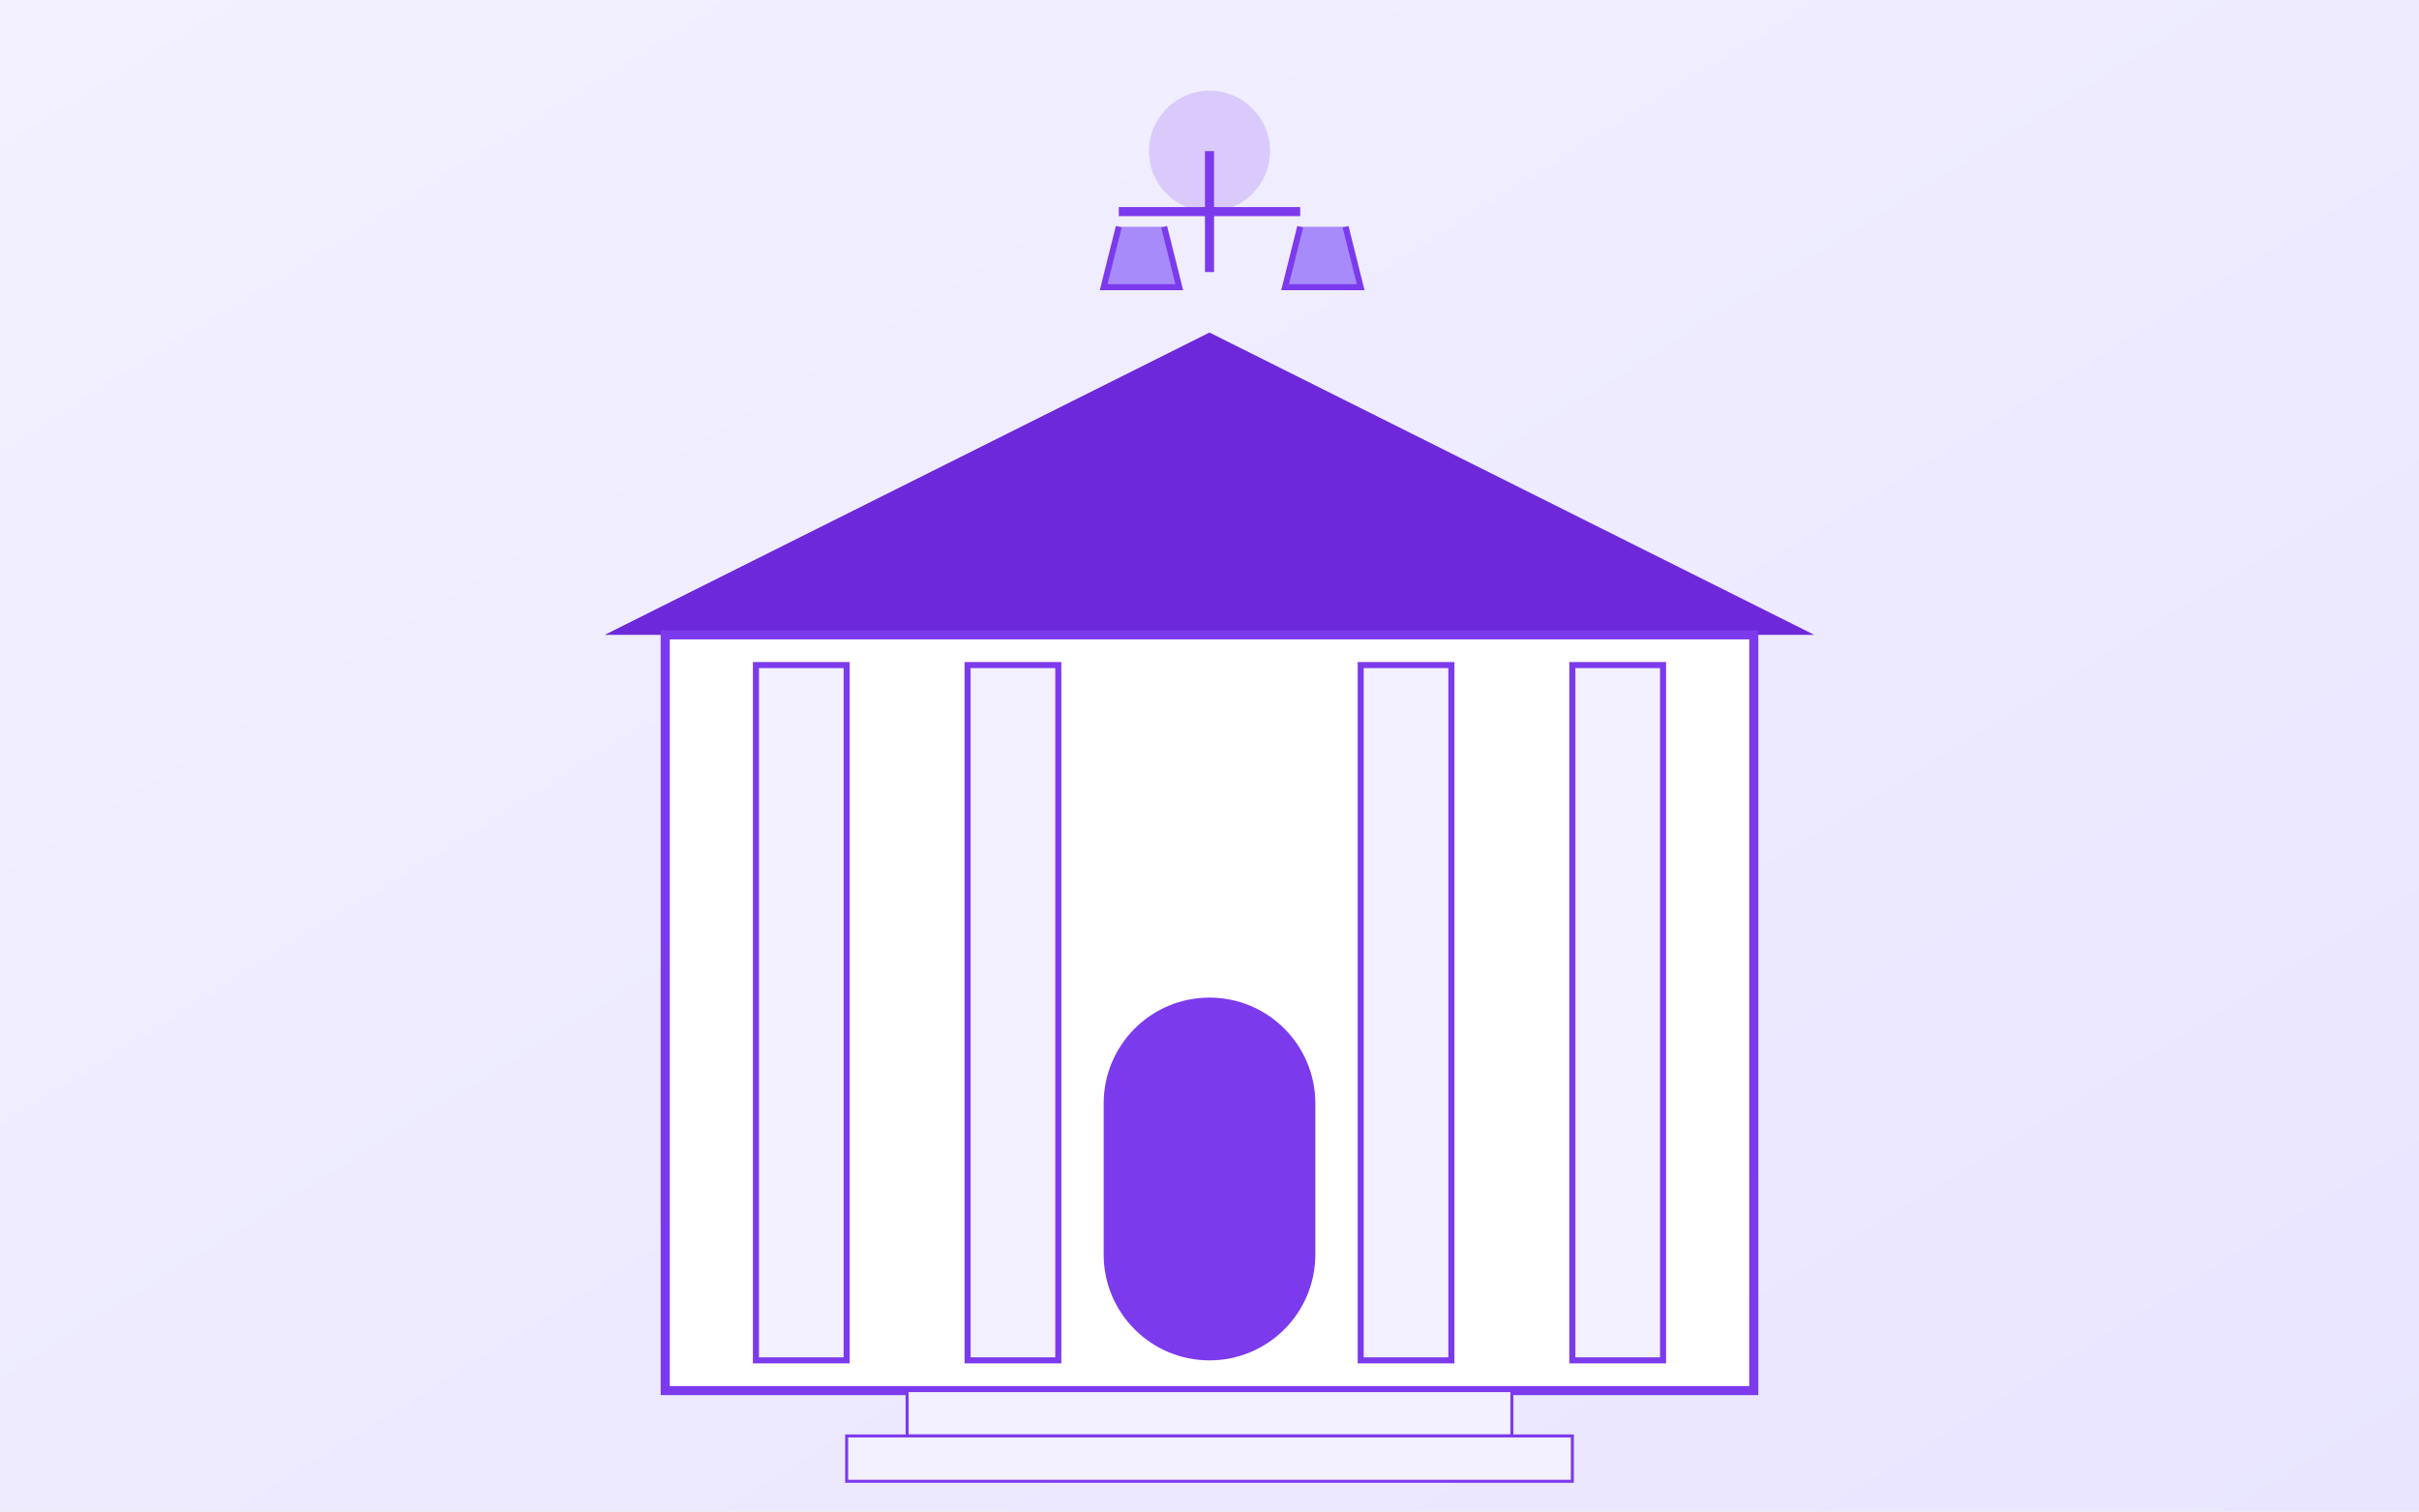
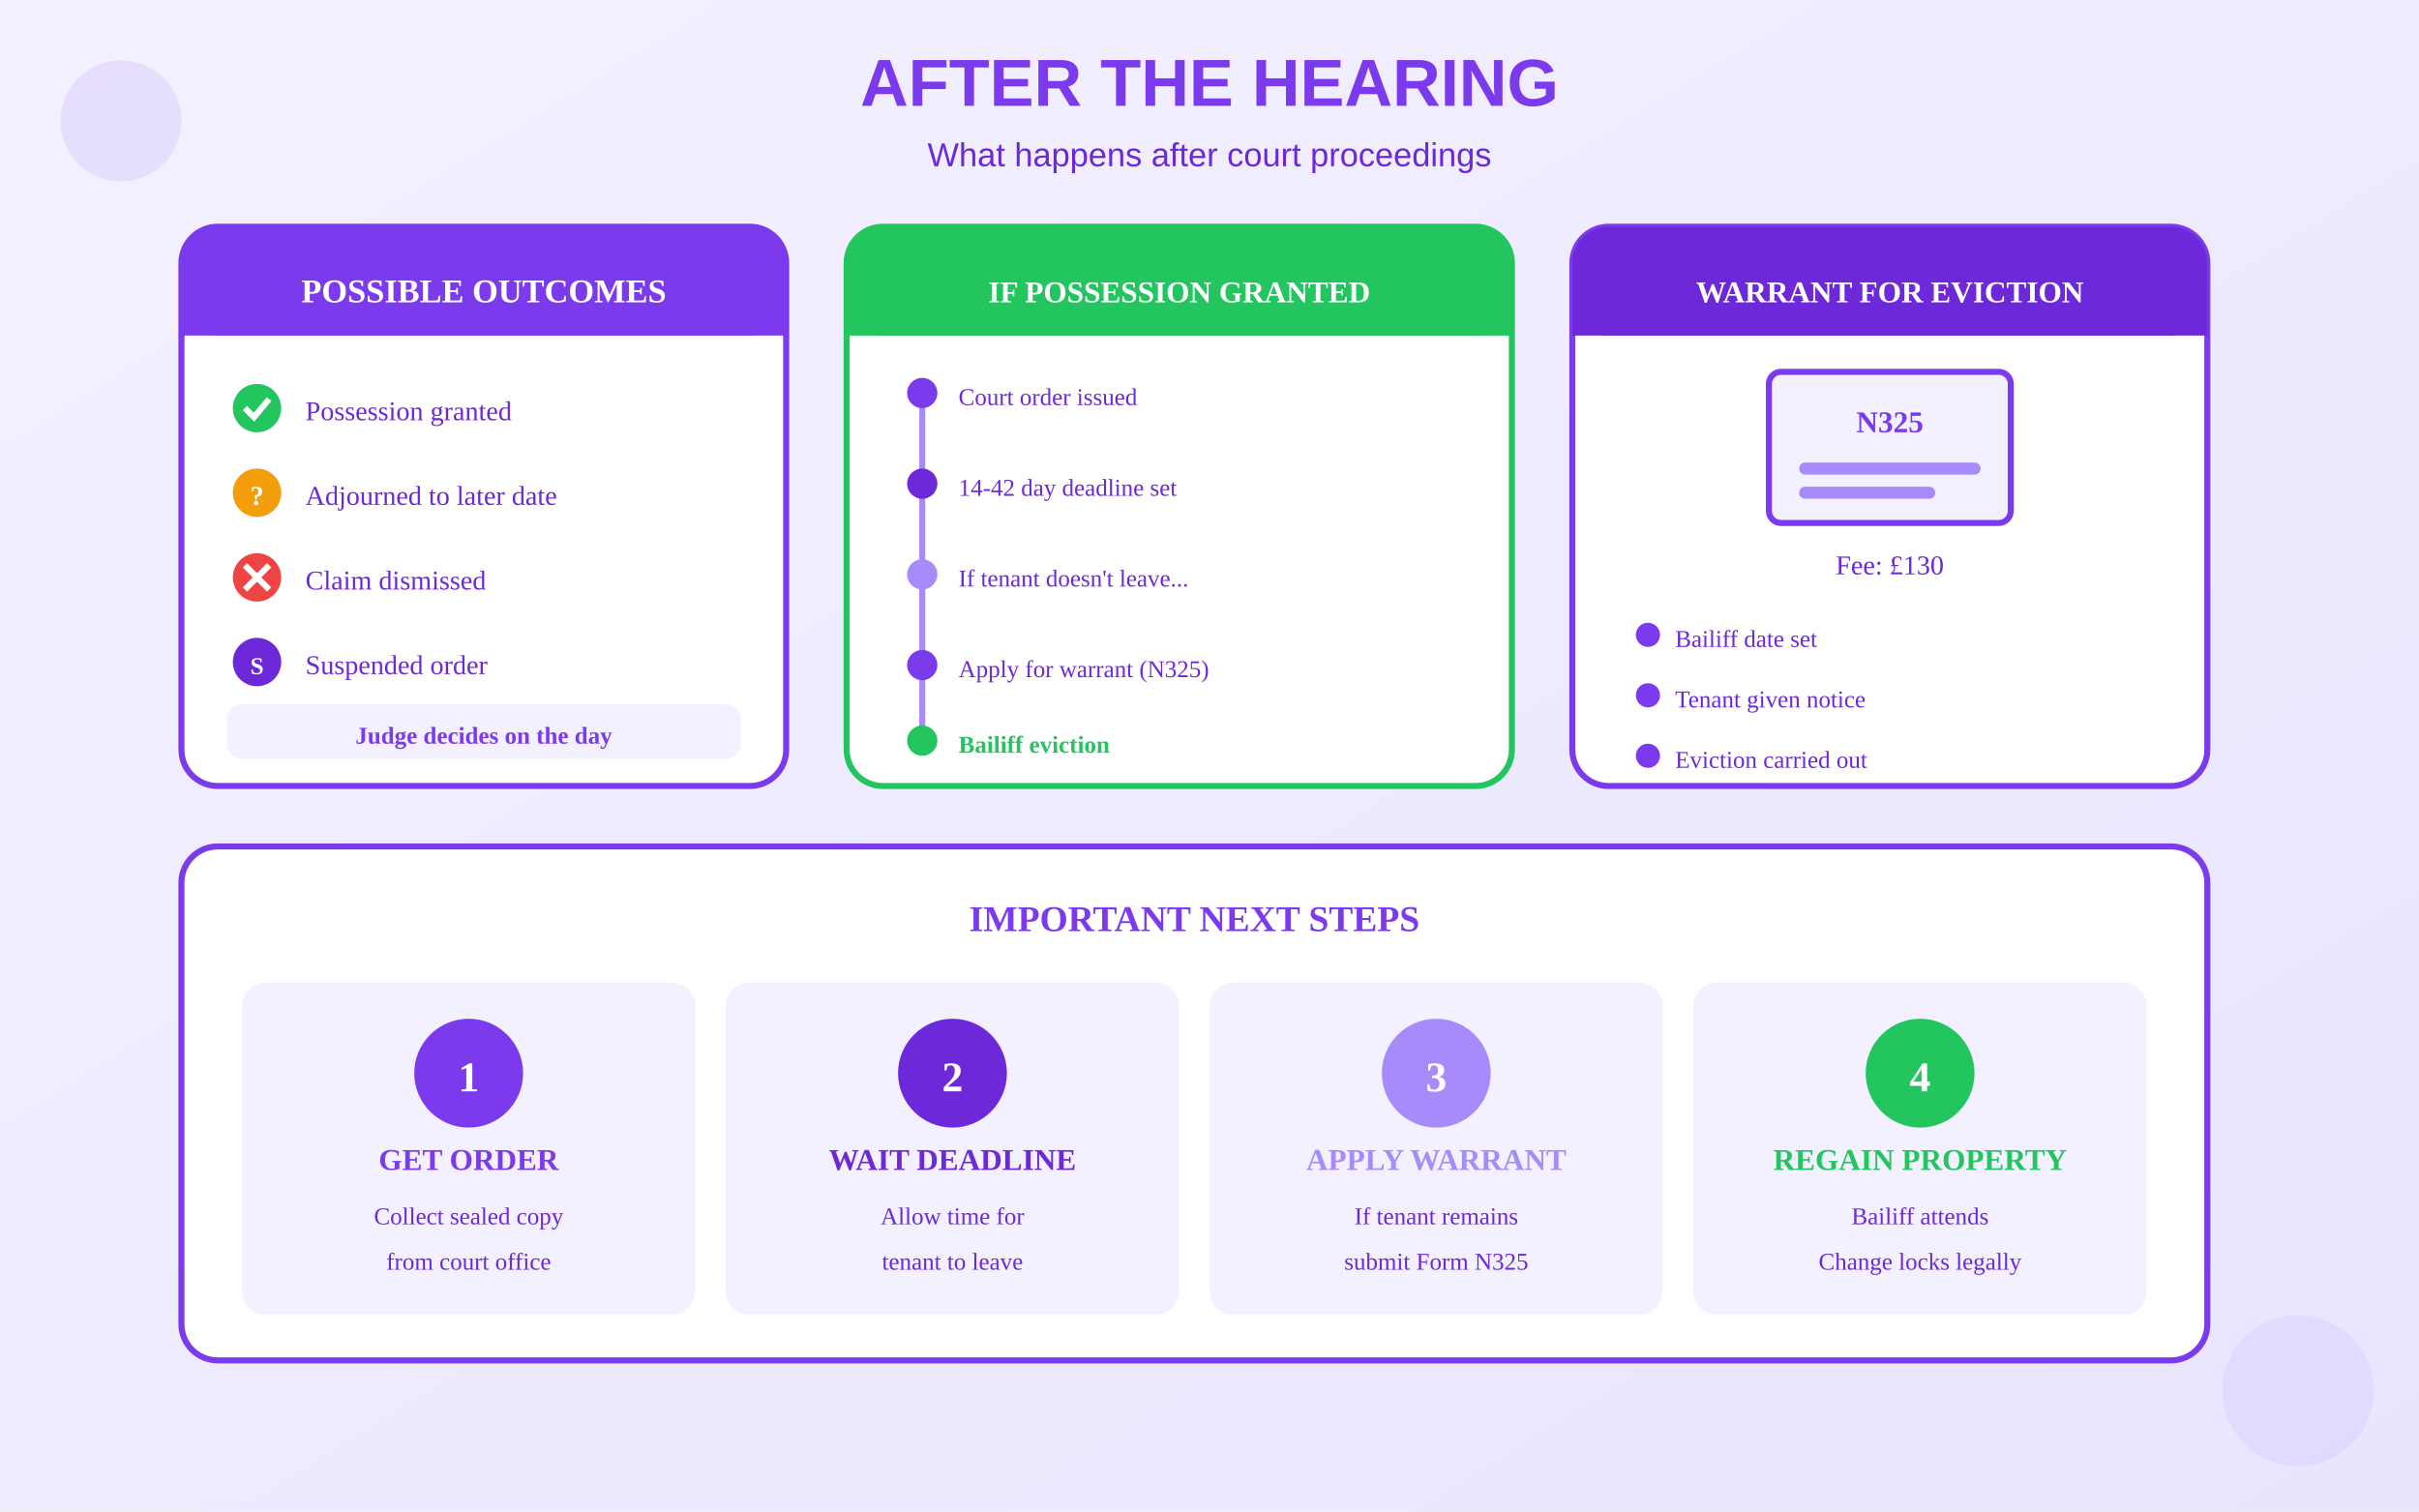
<svg xmlns="http://www.w3.org/2000/svg" viewBox="0 0 800 500">
  <defs>
    <linearGradient id="bgGrad" x1="0%" y1="0%" x2="100%" y2="100%">
      <stop offset="0%" style="stop-color:#F3F1FF" />
      <stop offset="100%" style="stop-color:#E9E5FF" />
    </linearGradient>
  </defs>
  <rect width="800" height="500" fill="url(#bgGrad)" />
-   <g transform="translate(200, 80)">
-     <path d="M0 130 L200 30 L400 130" fill="#6D28D9" />
-     <rect x="20" y="130" width="360" height="250" fill="white" stroke="#7C3AED" stroke-width="3" />
-     <rect x="50" y="140" width="30" height="230" fill="#F3F1FF" stroke="#7C3AED" stroke-width="2" />
-     <rect x="120" y="140" width="30" height="230" fill="#F3F1FF" stroke="#7C3AED" stroke-width="2" />
-     <rect x="250" y="140" width="30" height="230" fill="#F3F1FF" stroke="#7C3AED" stroke-width="2" />
-     <rect x="320" y="140" width="30" height="230" fill="#F3F1FF" stroke="#7C3AED" stroke-width="2" />
-     <rect x="165" y="250" width="70" height="120" rx="35" fill="#7C3AED" />
-     <rect x="100" y="380" width="200" height="15" fill="#F3F1FF" stroke="#7C3AED" stroke-width="1" />
-     <rect x="80" y="395" width="240" height="15" fill="#F3F1FF" stroke="#7C3AED" stroke-width="1" />
+   <text x="400" y="35" text-anchor="middle" fill="#7C3AED" font-size="22" font-weight="bold" font-family="Arial">AFTER THE HEARING</text>
+   <text x="400" y="55" text-anchor="middle" fill="#6D28D9" font-size="11" font-family="Arial">What happens after court proceedings</text>
+   <g transform="translate(60, 75)">
+     <rect x="0" y="0" width="200" height="185" rx="12" fill="white" stroke="#7C3AED" stroke-width="2" />
+     <rect x="0" y="0" width="200" height="36" rx="12" fill="#7C3AED" />
+     <rect x="0" y="24" width="200" height="12" fill="#7C3AED" />
+     <text x="100" y="25" text-anchor="middle" fill="white" font-size="11" font-weight="bold">POSSIBLE OUTCOMES</text>
+     <g transform="translate(15, 50)">
+       <circle cx="10" cy="10" r="8" fill="#22C55E" />
+       <path d="M6 10 L9 13 L14 7" stroke="white" stroke-width="2" fill="none" />
+       <text x="26" y="14" fill="#6D28D9" font-size="9">Possession granted</text>
+     </g>
+     <g transform="translate(15, 78)">
+       <circle cx="10" cy="10" r="8" fill="#F59E0B" />
+       <text x="10" y="14" text-anchor="middle" fill="white" font-size="9" font-weight="bold">?</text>
+       <text x="26" y="14" fill="#6D28D9" font-size="9">Adjourned to later date</text>
+     </g>
+     <g transform="translate(15, 106)">
+       <circle cx="10" cy="10" r="8" fill="#EF4444" />
+       <path d="M6 6 L14 14 M14 6 L6 14" stroke="white" stroke-width="2" />
+       <text x="26" y="14" fill="#6D28D9" font-size="9">Claim dismissed</text>
+     </g>
+     <g transform="translate(15, 134)">
+       <circle cx="10" cy="10" r="8" fill="#6D28D9" />
+       <text x="10" y="14" text-anchor="middle" fill="white" font-size="8" font-weight="bold">S</text>
+       <text x="26" y="14" fill="#6D28D9" font-size="9">Suspended order</text>
+     </g>
+     <rect x="15" y="158" width="170" height="18" rx="5" fill="#F3F1FF" />
+     <text x="100" y="171" text-anchor="middle" fill="#7C3AED" font-size="8" font-weight="bold">Judge decides on the day</text>
  </g>
-   <g transform="translate(350, 25)">
-     <circle cx="50" cy="25" r="20" fill="#7C3AED" opacity="0.2" />
-     <line x1="50" y1="25" x2="50" y2="65" stroke="#7C3AED" stroke-width="3" />
-     <line x1="20" y1="45" x2="80" y2="45" stroke="#7C3AED" stroke-width="3" />
-     <path d="M20 50 L15 70 L40 70 L35 50" fill="#A78BFA" stroke="#7C3AED" stroke-width="2" />
-     <path d="M80 50 L75 70 L100 70 L95 50" fill="#A78BFA" stroke="#7C3AED" stroke-width="2" />
+   <g transform="translate(280, 75)">
+     <rect x="0" y="0" width="220" height="185" rx="12" fill="white" stroke="#22C55E" stroke-width="2" />
+     <rect x="0" y="0" width="220" height="36" rx="12" fill="#22C55E" />
+     <rect x="0" y="24" width="220" height="12" fill="#22C55E" />
+     <text x="110" y="25" text-anchor="middle" fill="white" font-size="10" font-weight="bold">IF POSSESSION GRANTED</text>
+     <line x1="25" y1="55" x2="25" y2="170" stroke="#A78BFA" stroke-width="2" />
+     <g transform="translate(25, 55)">
+       <circle cx="0" cy="0" r="5" fill="#7C3AED" />
+       <text x="12" y="4" fill="#6D28D9" font-size="8">Court order issued</text>
+     </g>
+     <g transform="translate(25, 85)">
+       <circle cx="0" cy="0" r="5" fill="#6D28D9" />
+       <text x="12" y="4" fill="#6D28D9" font-size="8">14-42 day deadline set</text>
+     </g>
+     <g transform="translate(25, 115)">
+       <circle cx="0" cy="0" r="5" fill="#A78BFA" />
+       <text x="12" y="4" fill="#6D28D9" font-size="8">If tenant doesn't leave...</text>
+     </g>
+     <g transform="translate(25, 145)">
+       <circle cx="0" cy="0" r="5" fill="#7C3AED" />
+       <text x="12" y="4" fill="#6D28D9" font-size="8">Apply for warrant (N325)</text>
+     </g>
+     <g transform="translate(25, 170)">
+       <circle cx="0" cy="0" r="5" fill="#22C55E" />
+       <text x="12" y="4" fill="#22C55E" font-size="8" font-weight="bold">Bailiff eviction</text>
+     </g>
  </g>
+   <g transform="translate(520, 75)">
+     <rect x="0" y="0" width="210" height="185" rx="12" fill="white" stroke="#7C3AED" stroke-width="2" />
+     <rect x="0" y="0" width="210" height="36" rx="12" fill="#6D28D9" />
+     <rect x="0" y="24" width="210" height="12" fill="#6D28D9" />
+     <text x="105" y="25" text-anchor="middle" fill="white" font-size="10" font-weight="bold">WARRANT FOR EVICTION</text>
+     <rect x="65" y="48" width="80" height="50" rx="4" fill="#F3F1FF" stroke="#7C3AED" stroke-width="2" />
+     <text x="105" y="68" text-anchor="middle" fill="#7C3AED" font-size="10" font-weight="bold">N325</text>
+     <rect x="75" y="78" width="60" height="4" rx="2" fill="#A78BFA" />
+     <rect x="75" y="86" width="45" height="4" rx="2" fill="#A78BFA" />
+     <text x="105" y="115" text-anchor="middle" fill="#6D28D9" font-size="9">Fee: £130</text>
+     <g transform="translate(20, 130)">
+       <circle cx="5" cy="5" r="4" fill="#7C3AED" />
+       <text x="14" y="9" fill="#6D28D9" font-size="8">Bailiff date set</text>
+     </g>
+     <g transform="translate(20, 150)">
+       <circle cx="5" cy="5" r="4" fill="#7C3AED" />
+       <text x="14" y="9" fill="#6D28D9" font-size="8">Tenant given notice</text>
+     </g>
+     <g transform="translate(20, 170)">
+       <circle cx="5" cy="5" r="4" fill="#7C3AED" />
+       <text x="14" y="9" fill="#6D28D9" font-size="8">Eviction carried out</text>
+     </g>
+   </g>
+   <g transform="translate(60, 280)">
+     <rect x="0" y="0" width="670" height="170" rx="12" fill="white" stroke="#7C3AED" stroke-width="2" />
+     <text x="335" y="28" text-anchor="middle" fill="#7C3AED" font-size="12" font-weight="bold">IMPORTANT NEXT STEPS</text>
+     <g transform="translate(20, 45)">
+       <rect x="0" y="0" width="150" height="110" rx="8" fill="#F3F1FF" />
+       <circle cx="75" cy="30" r="18" fill="#7C3AED" />
+       <text x="75" y="36" text-anchor="middle" fill="white" font-size="14" font-weight="bold">1</text>
+       <text x="75" y="62" text-anchor="middle" fill="#7C3AED" font-size="10" font-weight="bold">GET ORDER</text>
+       <text x="75" y="80" text-anchor="middle" fill="#6D28D9" font-size="8">Collect sealed copy</text>
+       <text x="75" y="95" text-anchor="middle" fill="#6D28D9" font-size="8">from court office</text>
+     </g>
+     <g transform="translate(180, 45)">
+       <rect x="0" y="0" width="150" height="110" rx="8" fill="#F3F1FF" />
+       <circle cx="75" cy="30" r="18" fill="#6D28D9" />
+       <text x="75" y="36" text-anchor="middle" fill="white" font-size="14" font-weight="bold">2</text>
+       <text x="75" y="62" text-anchor="middle" fill="#6D28D9" font-size="10" font-weight="bold">WAIT DEADLINE</text>
+       <text x="75" y="80" text-anchor="middle" fill="#6D28D9" font-size="8">Allow time for</text>
+       <text x="75" y="95" text-anchor="middle" fill="#6D28D9" font-size="8">tenant to leave</text>
+     </g>
+     <g transform="translate(340, 45)">
+       <rect x="0" y="0" width="150" height="110" rx="8" fill="#F3F1FF" />
+       <circle cx="75" cy="30" r="18" fill="#A78BFA" />
+       <text x="75" y="36" text-anchor="middle" fill="white" font-size="14" font-weight="bold">3</text>
+       <text x="75" y="62" text-anchor="middle" fill="#A78BFA" font-size="10" font-weight="bold">APPLY WARRANT</text>
+       <text x="75" y="80" text-anchor="middle" fill="#6D28D9" font-size="8">If tenant remains</text>
+       <text x="75" y="95" text-anchor="middle" fill="#6D28D9" font-size="8">submit Form N325</text>
+     </g>
+     <g transform="translate(500, 45)">
+       <rect x="0" y="0" width="150" height="110" rx="8" fill="#F3F1FF" />
+       <circle cx="75" cy="30" r="18" fill="#22C55E" />
+       <text x="75" y="36" text-anchor="middle" fill="white" font-size="14" font-weight="bold">4</text>
+       <text x="75" y="62" text-anchor="middle" fill="#22C55E" font-size="10" font-weight="bold">REGAIN PROPERTY</text>
+       <text x="75" y="80" text-anchor="middle" fill="#6D28D9" font-size="8">Bailiff attends</text>
+       <text x="75" y="95" text-anchor="middle" fill="#6D28D9" font-size="8">Change locks legally</text>
+     </g>
+   </g>
+   <circle cx="40" cy="40" r="20" fill="#7C3AED" opacity="0.1" />
+   <circle cx="760" cy="460" r="25" fill="#A78BFA" opacity="0.12" />
</svg>
